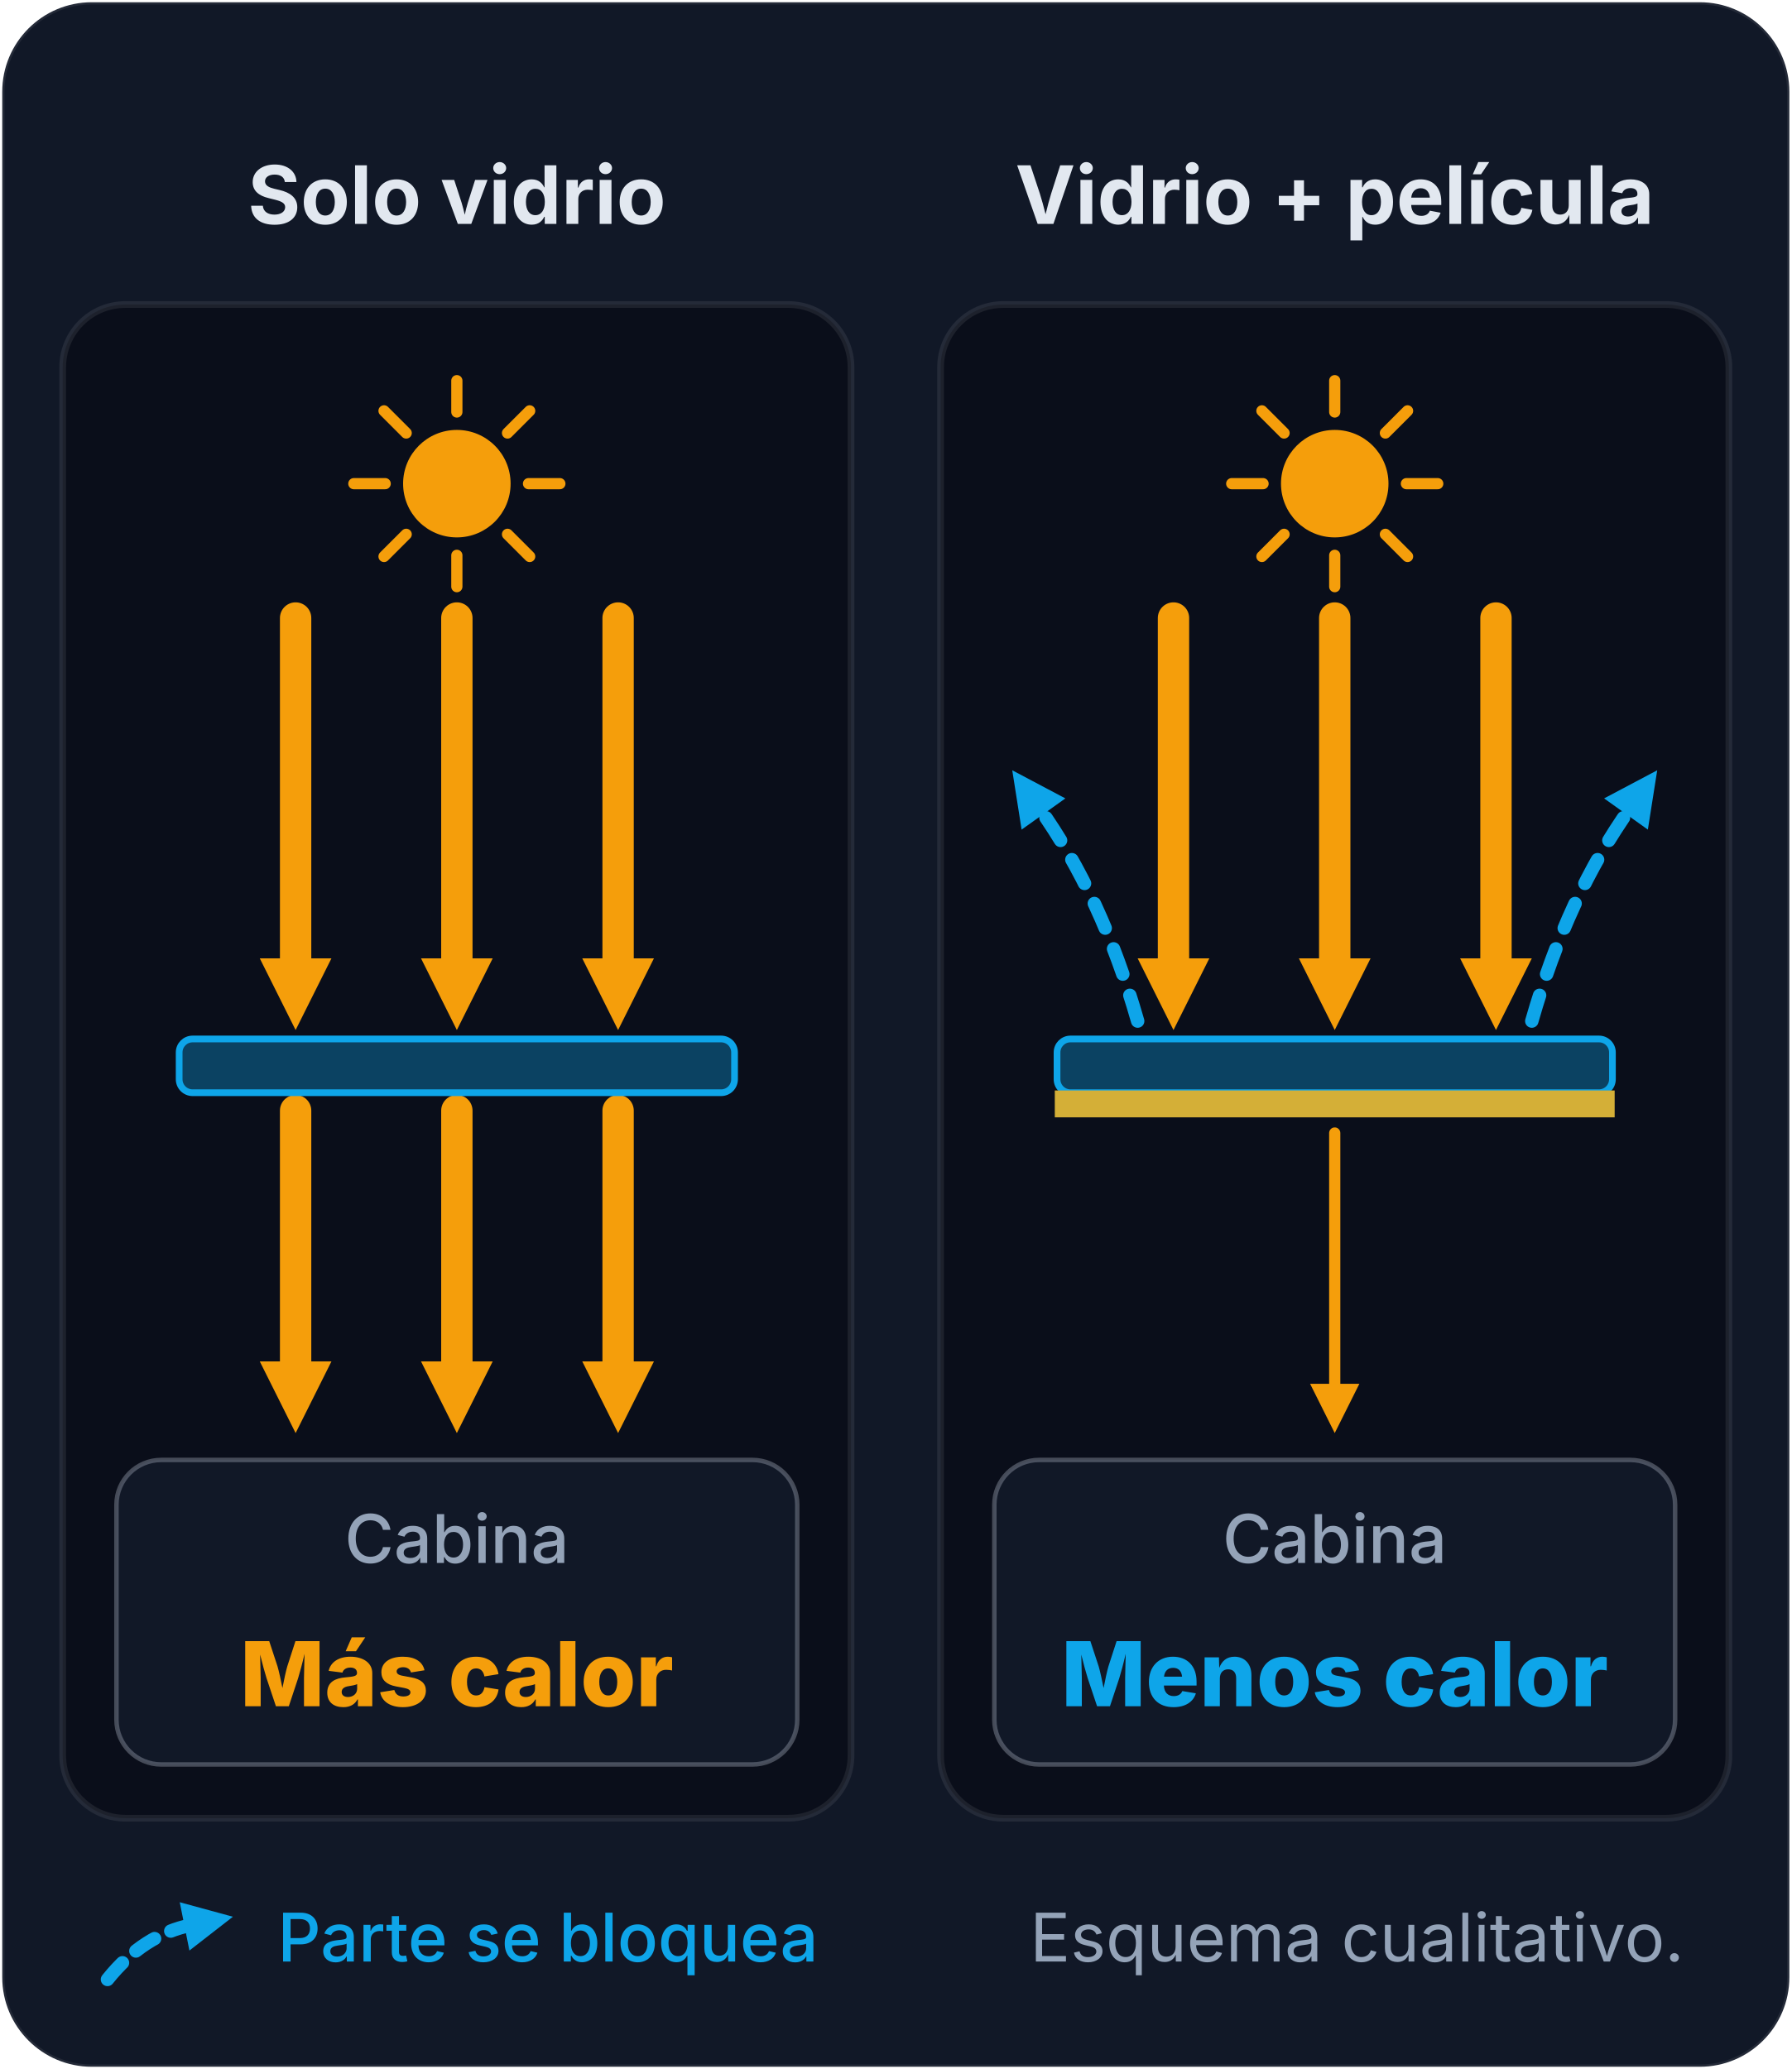
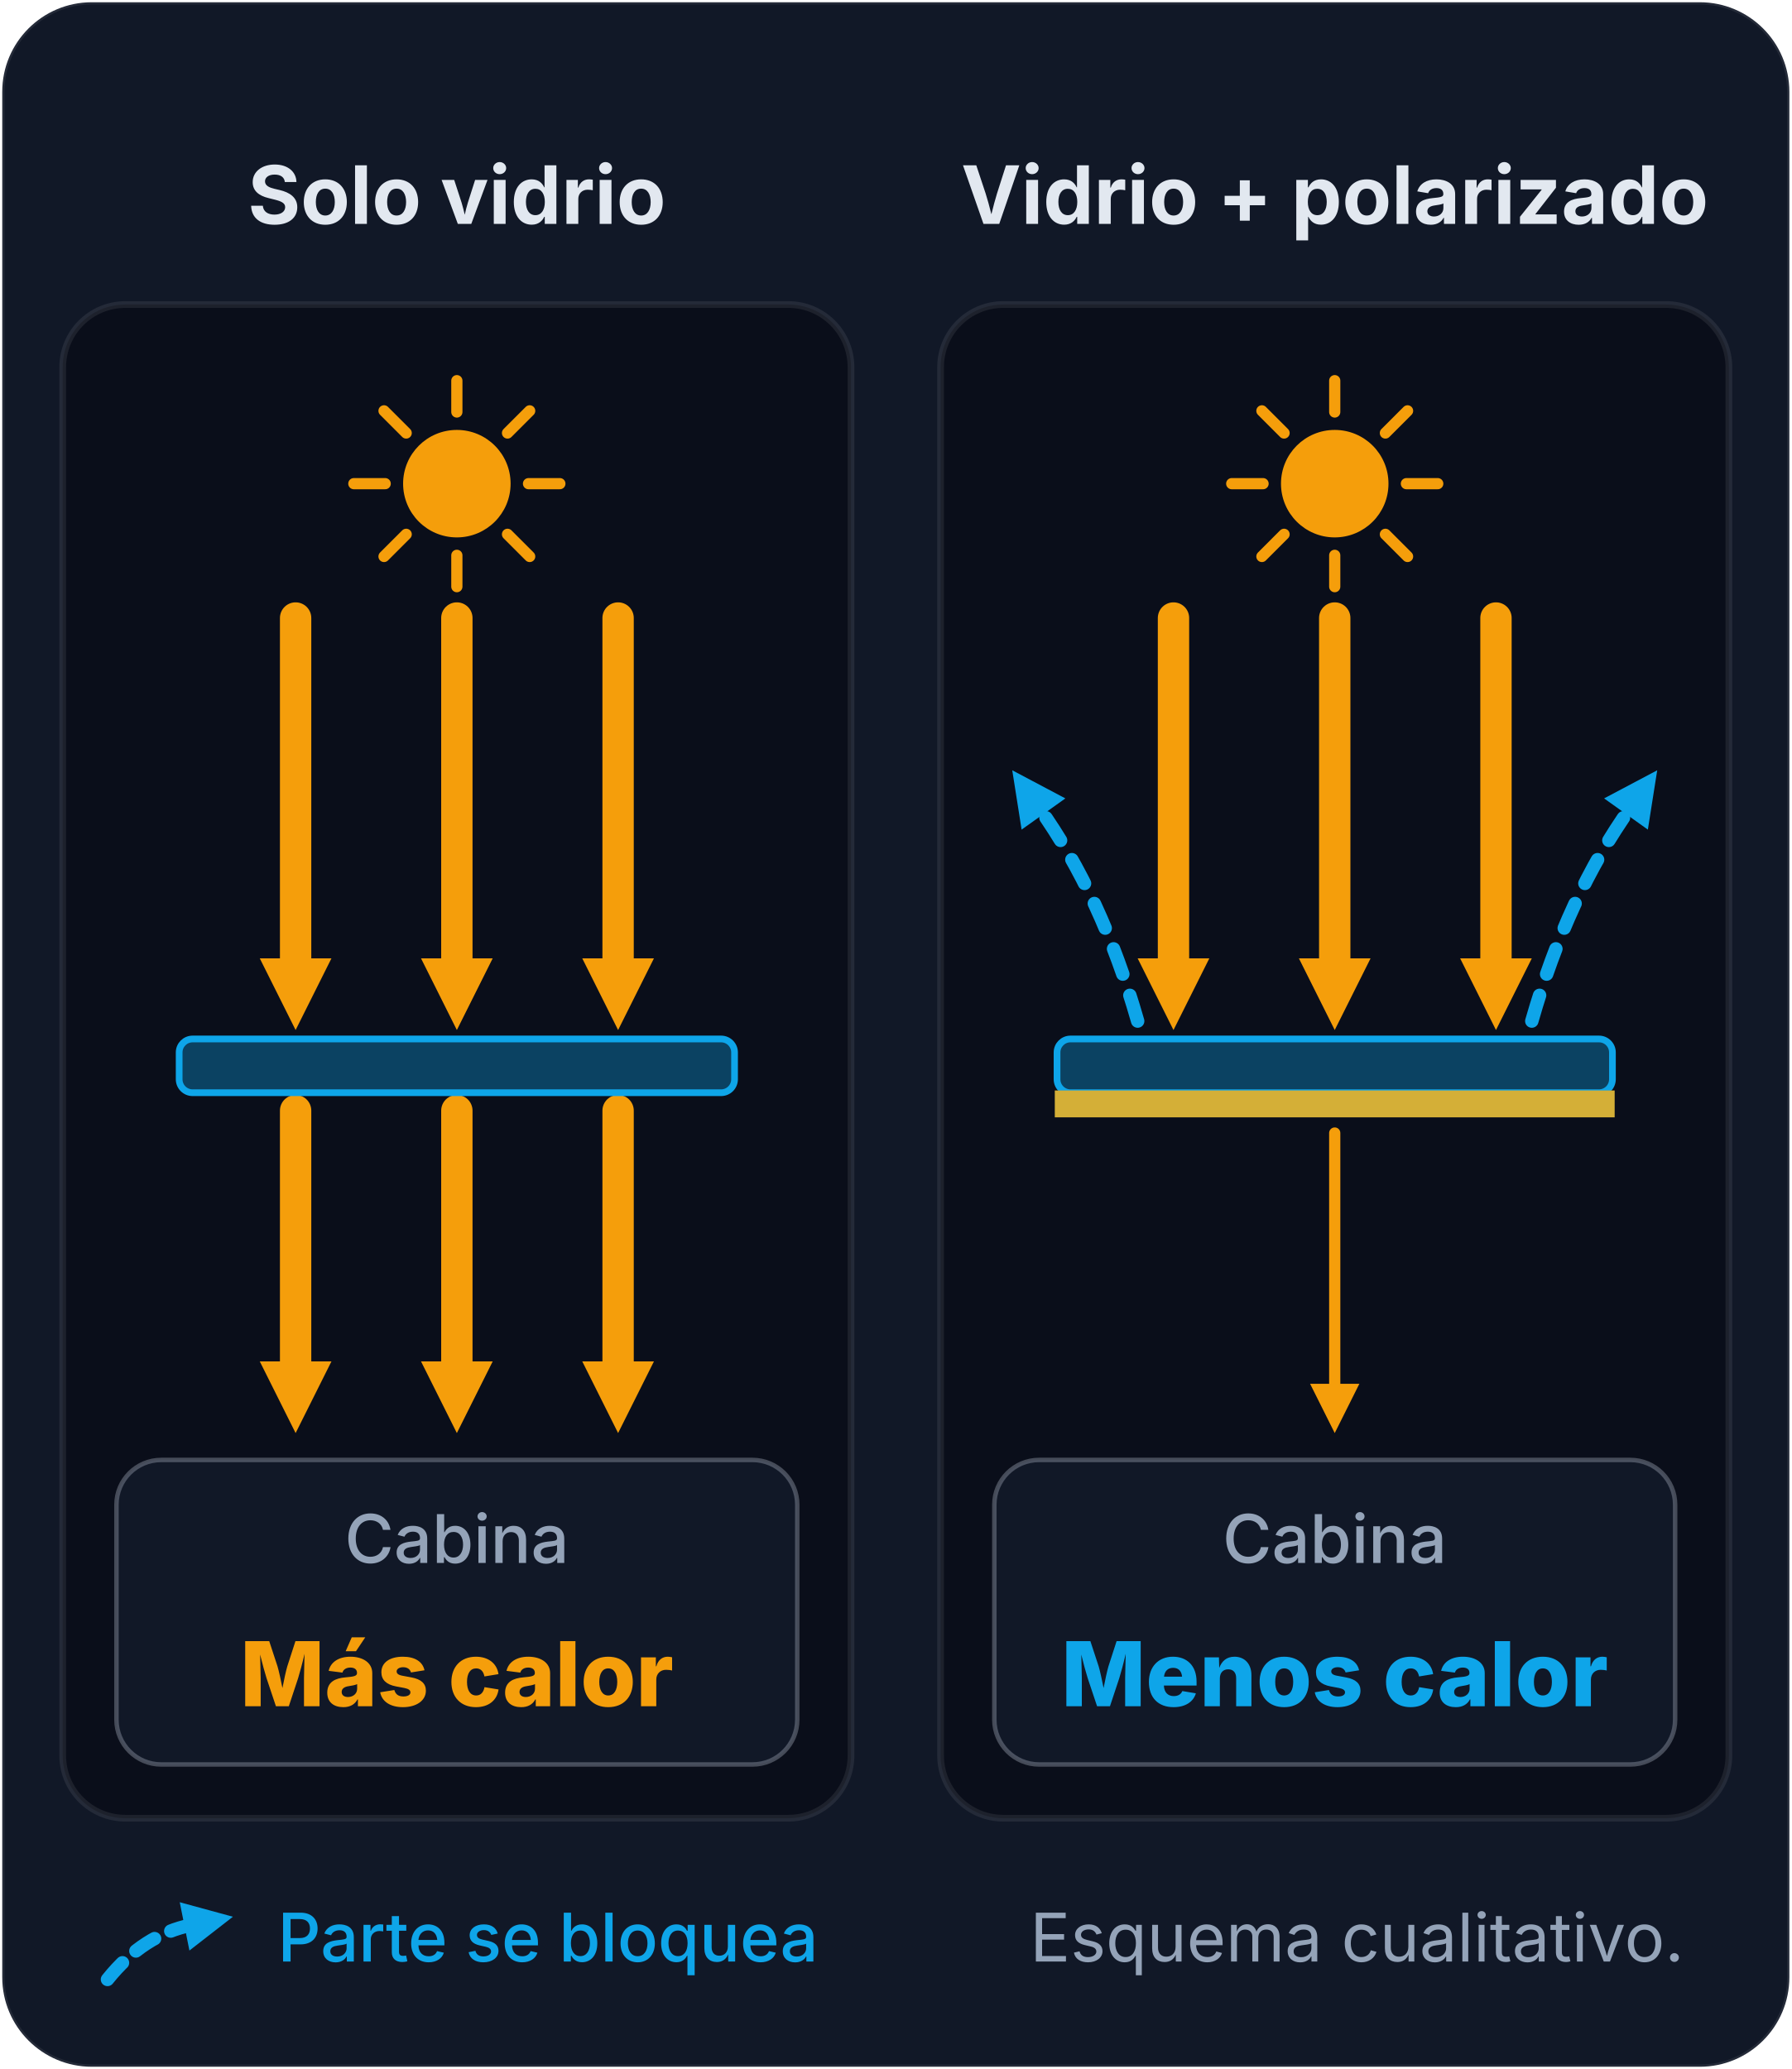
<svg xmlns="http://www.w3.org/2000/svg" viewBox="0 0 400 462" role="img" aria-labelledby="heat-es-t heat-es-d" lang="es" xml:lang="es" font-family="Outfit, Inter, system-ui, sans-serif">
  <rect x="0.5" y="0.5" width="399" height="461" rx="20" fill="var(--bg-card, #111827)" stroke="var(--border-dark, rgba(255,255,255,0.08))" />
  <rect x="14" y="68" width="176" height="338" rx="14" fill="var(--bg-dark, #0a0e1a)" stroke="var(--border-dark, rgba(255,255,255,0.08))" stroke-width="1.5" />
  <rect x="210" y="68" width="176" height="338" rx="14" fill="var(--bg-dark, #0a0e1a)" stroke="var(--border-dark, rgba(255,255,255,0.08))" stroke-width="1.5" />
  <text x="102" y="50" font-size="18" font-weight="700" fill="var(--text-light, #e2e8f0)" text-anchor="middle">Solo vidrio</text>
-   <text x="298" y="50" font-size="18" font-weight="700" fill="var(--text-light, #e2e8f0)" text-anchor="middle">Vidrio + película</text>
+   <text x="298" y="50" font-size="18" font-weight="700" fill="var(--text-light, #e2e8f0)" text-anchor="middle">Vidrio + polarizado</text>
  <circle cx="102" cy="108" r="12" fill="var(--brand-gold, #f59e0b)" />
  <line x1="118" y1="108" x2="125" y2="108" stroke="var(--brand-gold, #f59e0b)" stroke-width="2.5" stroke-linecap="round" />
  <line x1="113.31" y1="119.31" x2="118.26" y2="124.26" stroke="var(--brand-gold, #f59e0b)" stroke-width="2.5" stroke-linecap="round" />
  <line x1="102" y1="124" x2="102" y2="131" stroke="var(--brand-gold, #f59e0b)" stroke-width="2.5" stroke-linecap="round" />
  <line x1="90.69" y1="119.31" x2="85.74" y2="124.26" stroke="var(--brand-gold, #f59e0b)" stroke-width="2.5" stroke-linecap="round" />
  <line x1="86" y1="108" x2="79" y2="108" stroke="var(--brand-gold, #f59e0b)" stroke-width="2.5" stroke-linecap="round" />
  <line x1="90.69" y1="96.69" x2="85.74" y2="91.74" stroke="var(--brand-gold, #f59e0b)" stroke-width="2.5" stroke-linecap="round" />
  <line x1="102" y1="92" x2="102" y2="85" stroke="var(--brand-gold, #f59e0b)" stroke-width="2.5" stroke-linecap="round" />
  <line x1="113.31" y1="96.69" x2="118.26" y2="91.74" stroke="var(--brand-gold, #f59e0b)" stroke-width="2.5" stroke-linecap="round" />
  <circle cx="298" cy="108" r="12" fill="var(--brand-gold, #f59e0b)" />
  <line x1="314" y1="108" x2="321" y2="108" stroke="var(--brand-gold, #f59e0b)" stroke-width="2.5" stroke-linecap="round" />
  <line x1="309.31" y1="119.31" x2="314.26" y2="124.26" stroke="var(--brand-gold, #f59e0b)" stroke-width="2.5" stroke-linecap="round" />
  <line x1="298" y1="124" x2="298" y2="131" stroke="var(--brand-gold, #f59e0b)" stroke-width="2.5" stroke-linecap="round" />
  <line x1="286.69" y1="119.31" x2="281.74" y2="124.26" stroke="var(--brand-gold, #f59e0b)" stroke-width="2.5" stroke-linecap="round" />
  <line x1="282" y1="108" x2="275" y2="108" stroke="var(--brand-gold, #f59e0b)" stroke-width="2.5" stroke-linecap="round" />
  <line x1="286.69" y1="96.69" x2="281.74" y2="91.74" stroke="var(--brand-gold, #f59e0b)" stroke-width="2.5" stroke-linecap="round" />
  <line x1="298" y1="92" x2="298" y2="85" stroke="var(--brand-gold, #f59e0b)" stroke-width="2.5" stroke-linecap="round" />
  <line x1="309.31" y1="96.69" x2="314.26" y2="91.74" stroke="var(--brand-gold, #f59e0b)" stroke-width="2.5" stroke-linecap="round" />
  <line x1="66" y1="138" x2="66" y2="216.4" stroke="var(--brand-gold, #f59e0b)" stroke-width="7" stroke-linecap="round" />
  <polygon points="66,230 58,214 74,214" fill="var(--brand-gold, #f59e0b)" />
  <line x1="66" y1="248" x2="66" y2="306.4" stroke="var(--brand-gold, #f59e0b)" stroke-width="7" stroke-linecap="round" />
  <polygon points="66,320 58,304 74,304" fill="var(--brand-gold, #f59e0b)" />
  <line x1="102" y1="138" x2="102" y2="216.4" stroke="var(--brand-gold, #f59e0b)" stroke-width="7" stroke-linecap="round" />
  <polygon points="102,230 94,214 110,214" fill="var(--brand-gold, #f59e0b)" />
  <line x1="102" y1="248" x2="102" y2="306.4" stroke="var(--brand-gold, #f59e0b)" stroke-width="7" stroke-linecap="round" />
  <polygon points="102,320 94,304 110,304" fill="var(--brand-gold, #f59e0b)" />
  <line x1="138" y1="138" x2="138" y2="216.4" stroke="var(--brand-gold, #f59e0b)" stroke-width="7" stroke-linecap="round" />
  <polygon points="138,230 130,214 146,214" fill="var(--brand-gold, #f59e0b)" />
  <line x1="138" y1="248" x2="138" y2="306.4" stroke="var(--brand-gold, #f59e0b)" stroke-width="7" stroke-linecap="round" />
  <polygon points="138,320 130,304 146,304" fill="var(--brand-gold, #f59e0b)" />
  <rect x="40" y="232" width="124" height="12" rx="3" fill="var(--brand-blue, #0ea5e9)" fill-opacity="0.35" stroke="var(--brand-blue, #0ea5e9)" stroke-width="1.5" />
  <line x1="262" y1="138" x2="262" y2="216.4" stroke="var(--brand-gold, #f59e0b)" stroke-width="7" stroke-linecap="round" />
  <polygon points="262,230 254,214 270,214" fill="var(--brand-gold, #f59e0b)" />
  <line x1="298" y1="138" x2="298" y2="216.4" stroke="var(--brand-gold, #f59e0b)" stroke-width="7" stroke-linecap="round" />
  <polygon points="298,230 290,214 306,214" fill="var(--brand-gold, #f59e0b)" />
  <line x1="334" y1="138" x2="334" y2="216.4" stroke="var(--brand-gold, #f59e0b)" stroke-width="7" stroke-linecap="round" />
  <polygon points="334,230 326,214 342,214" fill="var(--brand-gold, #f59e0b)" />
  <rect x="236" y="232" width="124" height="12" rx="3" fill="var(--brand-blue, #0ea5e9)" fill-opacity="0.35" stroke="var(--brand-blue, #0ea5e9)" stroke-width="1.5" />
  <rect x="236" y="244" width="124" height="5" fill="var(--apex-amber, #D4AF37)" stroke="var(--apex-amber, #D4AF37)" stroke-width="1" />
  <line x1="298" y1="253" x2="298" y2="310.65" stroke="var(--brand-gold, #f59e0b)" stroke-width="2.5" stroke-linecap="round" />
  <polygon points="298,320 292.5,309 303.5,309" fill="var(--brand-gold, #f59e0b)" />
  <path d="M254 228 Q246 200 231.93 180.3" fill="none" stroke="var(--brand-blue, #0ea5e9)" stroke-width="3" stroke-linecap="round" stroke-dasharray="6 5" />
  <polygon points="226,172 237.86,178.28 228.09,185.25" fill="var(--brand-blue, #0ea5e9)" />
  <path d="M342 228 Q350 200 364.07 180.3" fill="none" stroke="var(--brand-blue, #0ea5e9)" stroke-width="3" stroke-linecap="round" stroke-dasharray="6 5" />
  <polygon points="370,172 367.91,185.25 358.14,178.28" fill="var(--brand-blue, #0ea5e9)" />
  <rect x="26" y="326" width="152" height="68" rx="10" fill="var(--bg-card, #111827)" stroke="var(--titanium, #8e95a5)" stroke-opacity="0.45" />
  <text x="102" y="349" font-size="15" font-weight="500" fill="var(--text-muted, #94a3b8)" text-anchor="middle">Cabina</text>
  <text x="102" y="381" font-size="20" font-weight="800" fill="var(--brand-gold, #f59e0b)" text-anchor="middle">Más calor</text>
  <rect x="222" y="326" width="152" height="68" rx="10" fill="var(--bg-card, #111827)" stroke="var(--titanium, #8e95a5)" stroke-opacity="0.45" />
  <text x="298" y="349" font-size="15" font-weight="500" fill="var(--text-muted, #94a3b8)" text-anchor="middle">Cabina</text>
  <text x="298" y="381" font-size="20" font-weight="800" fill="var(--brand-blue, #0ea5e9)" text-anchor="middle">Menos calor</text>
  <path d="M24 442 Q32 432 42.83 429.83" fill="none" stroke="var(--brand-blue, #0ea5e9)" stroke-width="3" stroke-linecap="round" stroke-dasharray="5 4" />
  <polygon points="52,428 42.29,435.55 40.13,424.76" fill="var(--brand-blue, #0ea5e9)" />
  <text x="62" y="438" font-size="15" font-weight="500" fill="var(--brand-blue, #0ea5e9)">Parte se bloquea</text>
  <text x="376" y="438" font-size="15" font-weight="400" fill="var(--text-muted, #94a3b8)" text-anchor="end">Esquema cualitativo.</text>
</svg>
